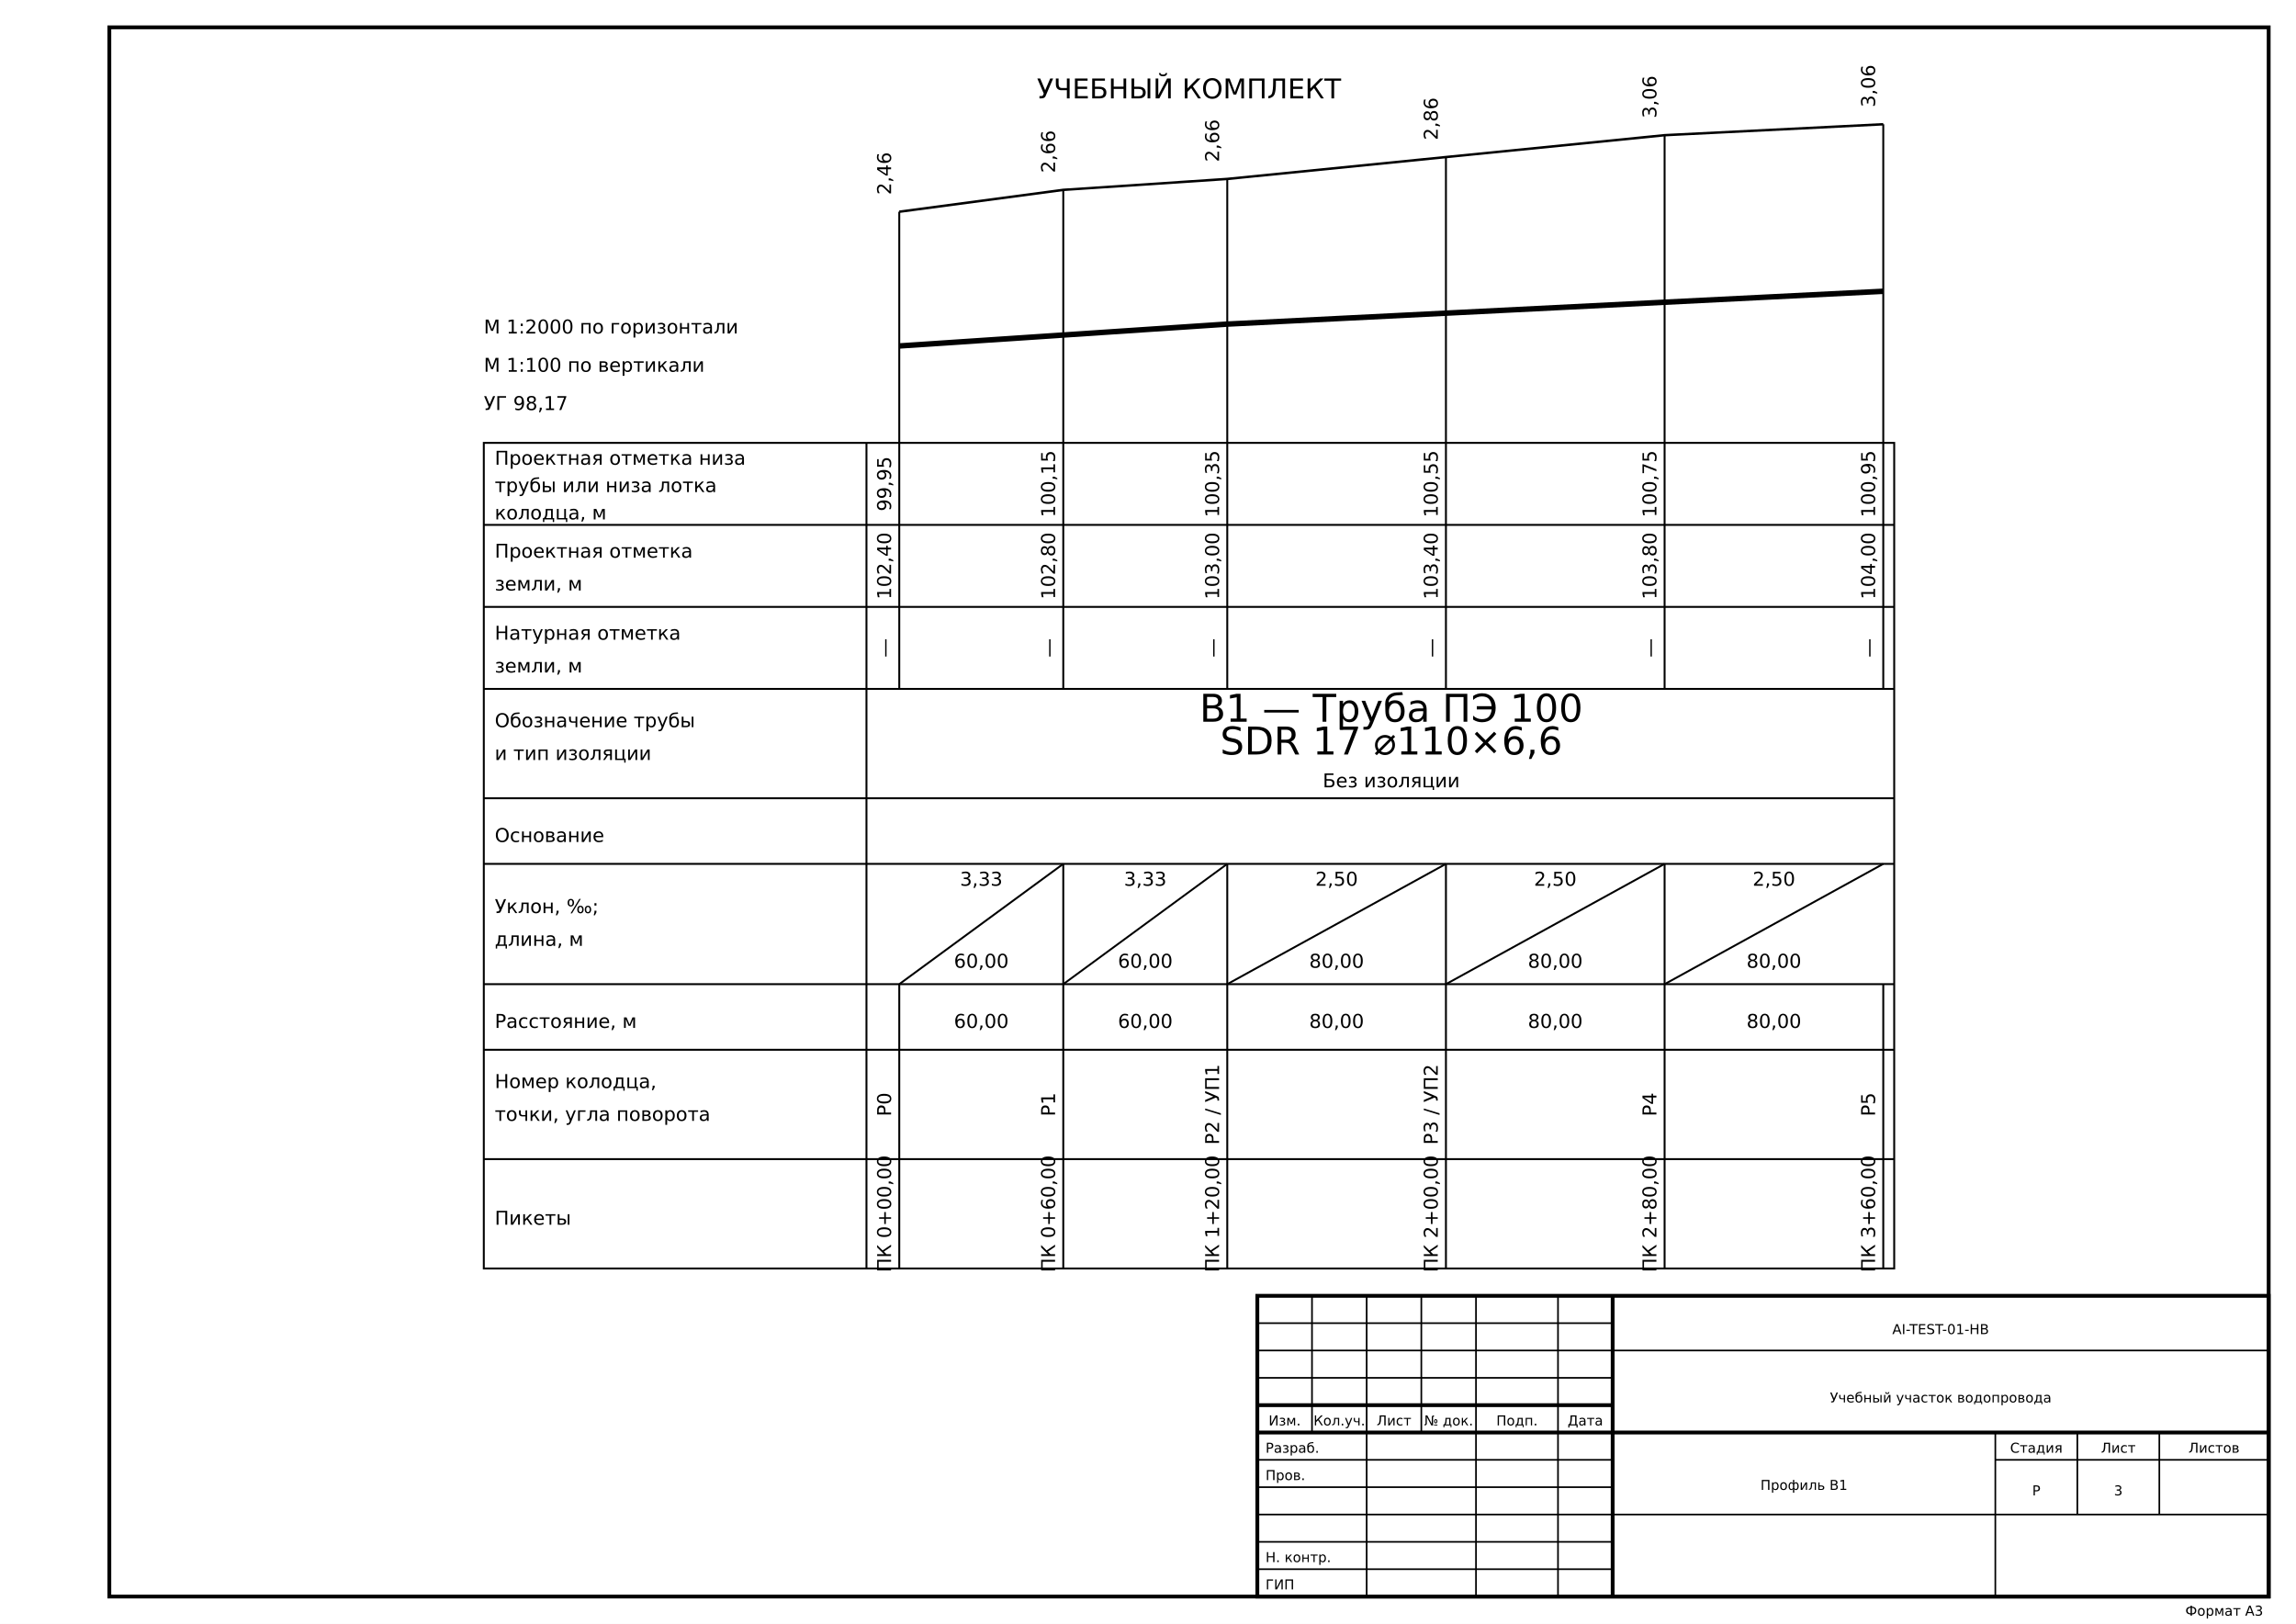
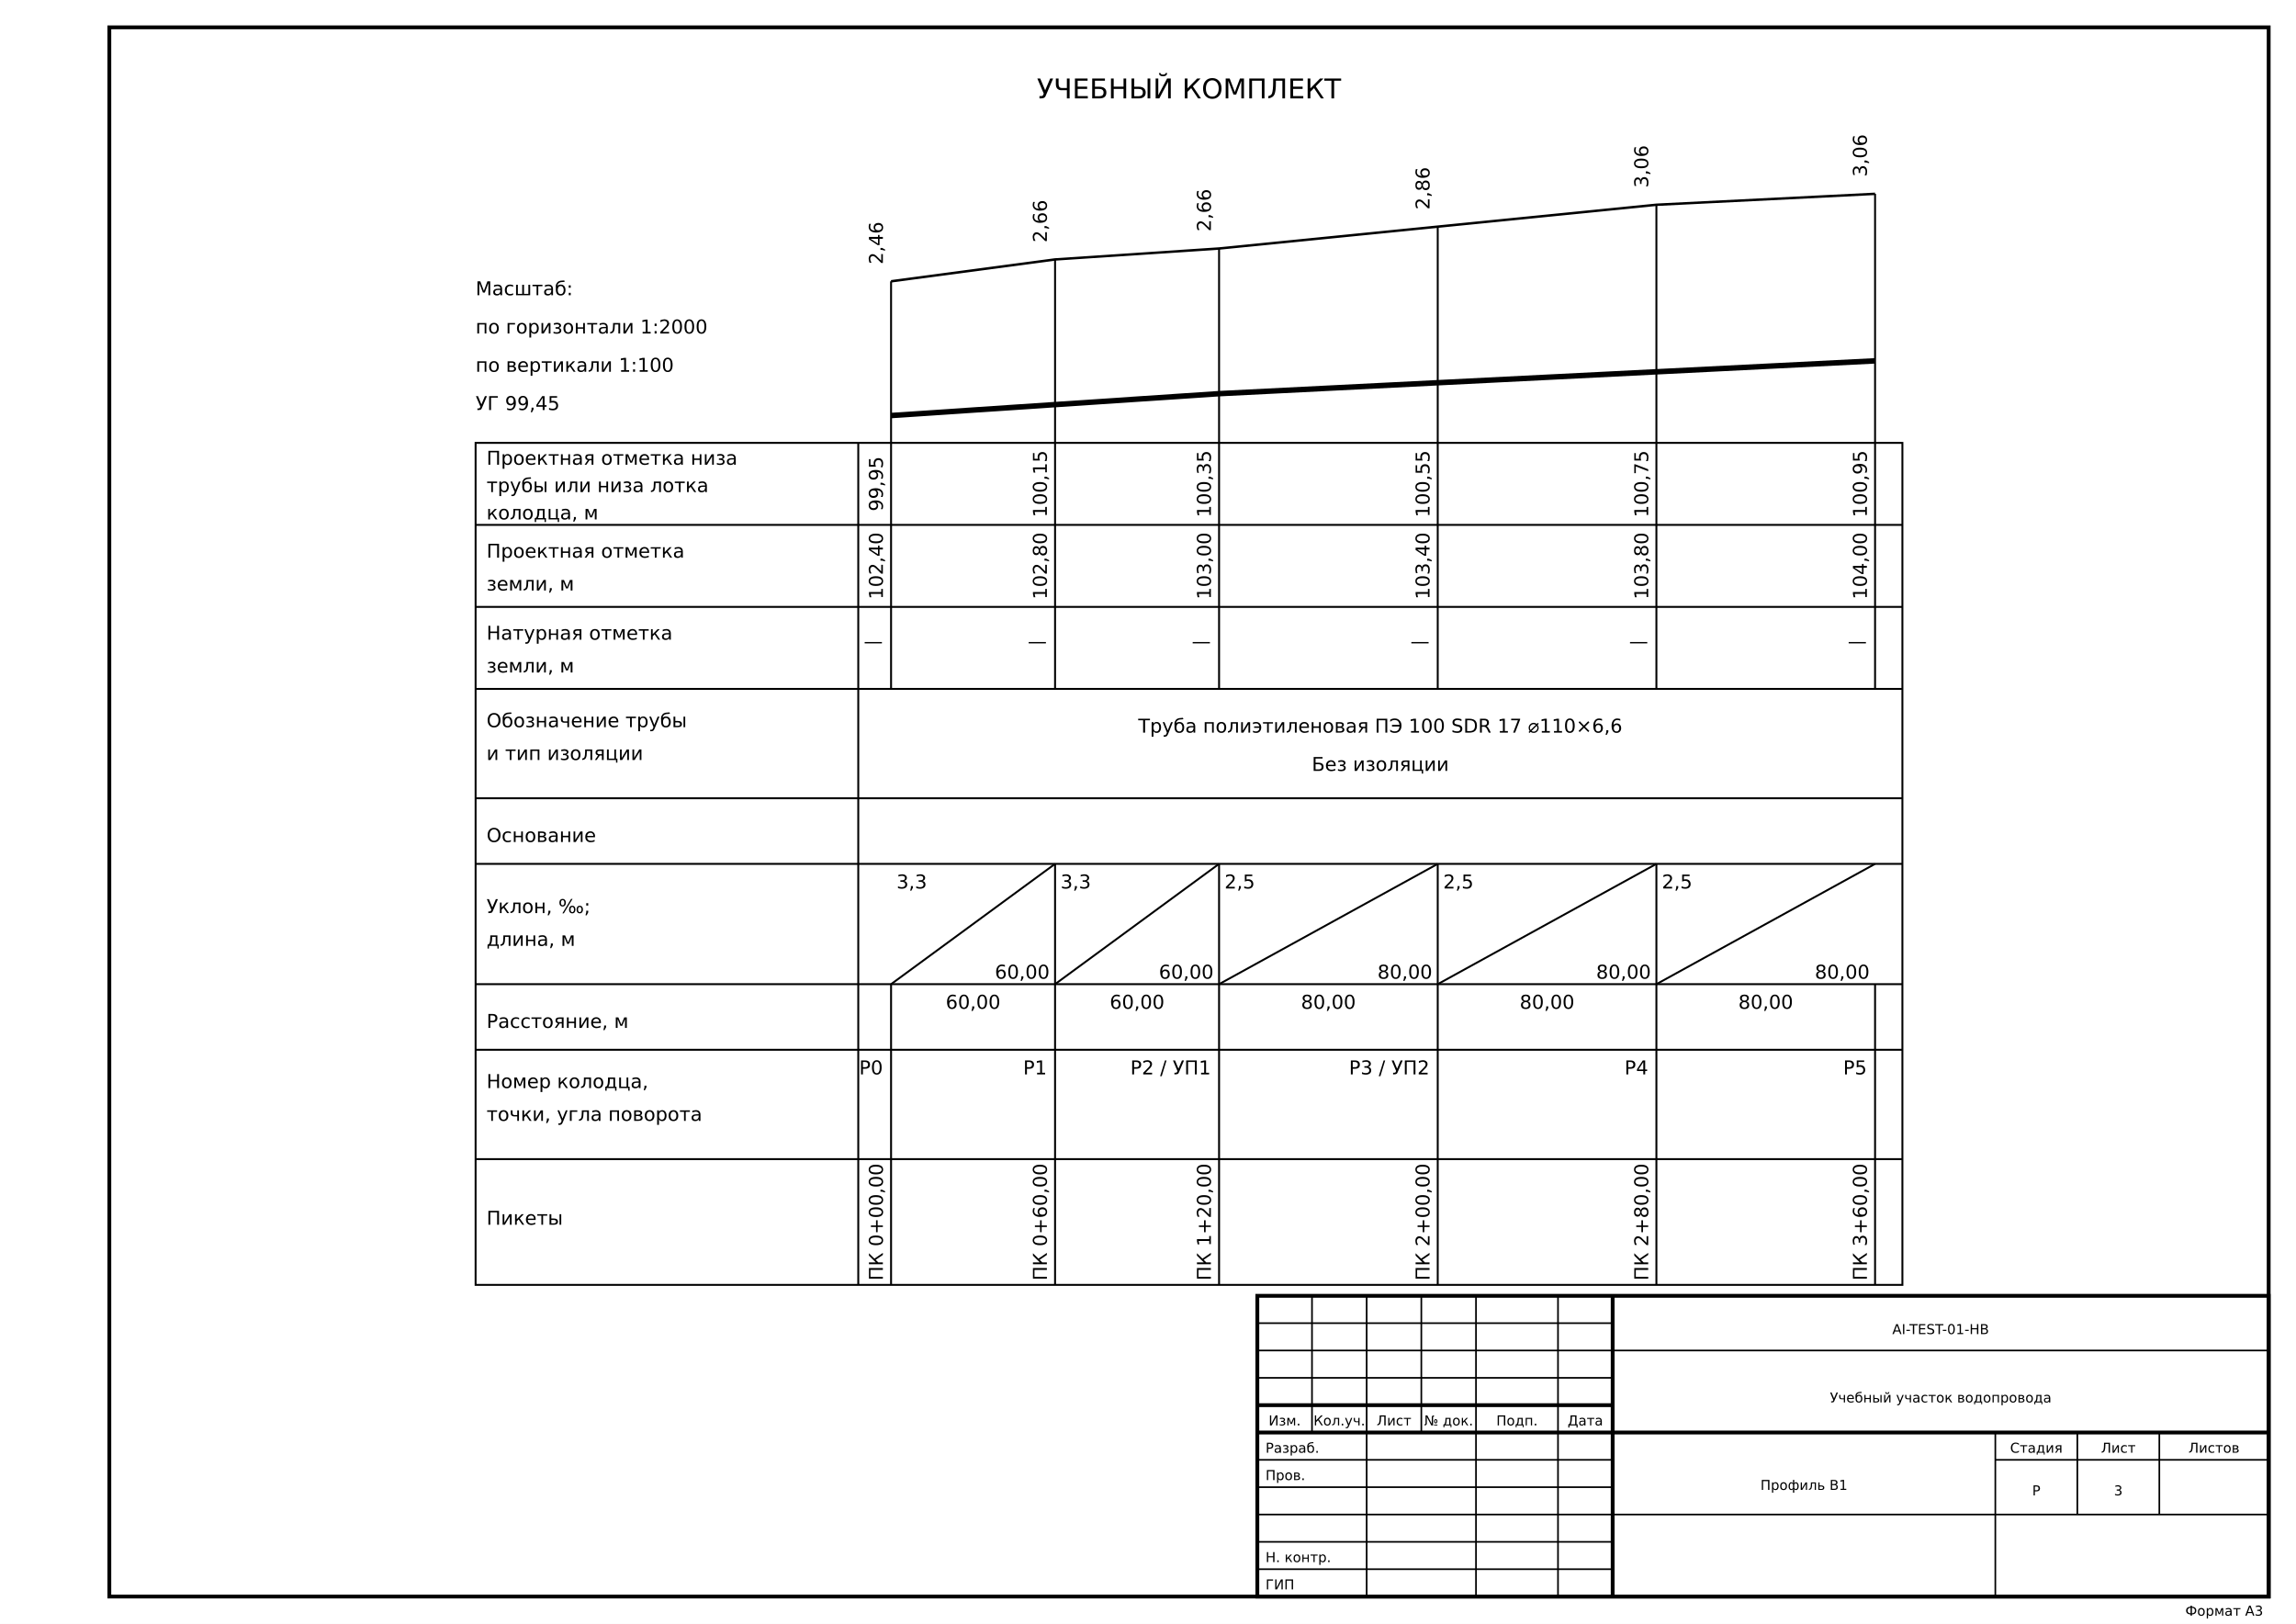
<svg xmlns="http://www.w3.org/2000/svg" width="420mm" height="297mm" viewBox="0 0 420 297">
  <rect width="420" height="297" fill="white" />
  <g fill="none" stroke="black" stroke-width="0.7">
    <rect id="frame" x="20" y="5" width="395" height="287" />
    <rect id="title-block" x="230" y="237" width="185" height="55" />
  </g>
  <g transform="translate(230 237)">
    <g fill="none" stroke="black" stroke-width="0.7">
      <path d="M 65,0 V 55" />
      <path d="M 0,25 H 185" />
      <path d="M 0,20 H 65" />
    </g>
    <g fill="none" stroke="black" stroke-width="0.3">
      <path d="M 0,5 H 65 M 0,10 H 65 M 0,15 H 65" />
      <path d="M 0,30 H 65 M 0,35 H 65 M 0,40 H 65 M 0,45 H 65 M 0,50 H 65" />
      <path d="M 10,0 V 25 M 20,0 V 25 M 30,0 V 25 M 40,0 V 25 M 55,0 V 25" />
      <path d="M 20,25 V 55 M 40,25 V 55 M 55,25 V 55" />
      <path d="M 65,10 H 185" />
      <path d="M 135,25 V 55 M 150,25 V 40 M 165,25 V 40" />
      <path d="M 135,30 H 185" />
      <path d="M 65,40 H 185" />
    </g>
    <g font-family="DejaVu Sans" fill="black">
      <g text-anchor="middle">
        <text x="125" y="7" font-size="2.5">AI-TEST-01-НВ</text>
        <text x="125" y="19.5" font-size="2.5">Учебный участок водопровода</text>
        <text x="100" y="35.5" font-size="2.5">
          <tspan x="100" y="35.5">Профиль В1</tspan>
        </text>
        <text x="142.5" y="28.7" font-size="2.5">Стадия</text>
        <text x="142.5" y="36.5" font-size="2.5">Р</text>
        <text x="157.5" y="28.7" font-size="2.5">Лист</text>
        <text x="157.5" y="36.5" font-size="2.5">3</text>
        <text x="175" y="28.7" font-size="2.5">Листов</text>
        <text x="175" y="36.5" font-size="2.5" />
      </g>
      <g text-anchor="middle" font-size="2.5">
        <text x="5" y="23.7">Изм.</text>
        <text x="15" y="23.7">Кол.уч.</text>
        <text x="25" y="23.7">Лист</text>
        <text x="35" y="23.7">№ док.</text>
        <text x="47.5" y="23.7">Подп.</text>
        <text x="60" y="23.7">Дата</text>
      </g>
      <g text-anchor="start" font-size="2.5">
        <text x="1.5" y="28.7">Разраб.</text>
        <text x="1.5" y="33.7">Пров.</text>
        <text x="1.5" y="48.7">Н. контр.</text>
        <text x="1.5" y="53.7">ГИП</text>
      </g>
    </g>
  </g>
  <text x="217.5" y="18" text-anchor="middle" font-family="DejaVu Sans" font-size="5">УЧЕБНЫЙ КОМПЛЕКТ</text>
  <text id="paper-format" x="414" y="295.5" text-anchor="end" font-family="DejaVu Sans" font-size="2.5">Формат A3</text>
-   <g id="profile-geometry" data-datum-m="98.1725" data-horizontal-scale="2000" data-vertical-scale="100" data-font-size="3.5" font-family="DejaVu Sans" fill="none" stroke="black">
-     <path id="ground-line" d="M 164.5,38.725 L 194.5,34.725 L 224.5,32.725 L 264.5,28.725 L 304.5,24.725 L 344.5,22.725" stroke-width="0.45" />
-     <path id="pipe-bottom-line" d="M 164.5,63.275 L 194.5,61.275 L 224.5,59.275 L 264.5,57.275 L 304.5,55.275 L 344.5,53.275" stroke-width="1.0" />
+   <g id="profile-geometry" data-datum-m="99.445" data-horizontal-scale="2000" data-vertical-scale="100" data-font-size="3.5" font-family="DejaVu Sans" fill="none" stroke="black">
+     <path id="ground-line" d="M 163.0,51.45 L 193.0,47.45 L 223.0,45.45 L 263.0,41.45 L 303.0,37.45 L 343.0,35.45" stroke-width="0.45" />
+     <path id="pipe-bottom-line" d="M 163.0,76.0 L 193.0,74 L 223.0,72 L 263.0,70 L 303.0,68 L 343.0,66.0" stroke-width="1.0" />
  </g>
  <g id="profile-projections" font-family="DejaVu Sans" font-size="3.5">
-     <path data-point-id="P0" d="M 164.5,38.725 V 81" stroke="black" stroke-width="0.35" />
-     <text data-kind="depth" data-point-id="P0" transform="translate(163.0 31.725) rotate(-90)" text-anchor="middle">2,46</text>
-     <path data-point-id="P1" d="M 194.5,34.725 V 81" stroke="black" stroke-width="0.35" />
-     <text data-kind="depth" data-point-id="P1" transform="translate(193.0 27.725) rotate(-90)" text-anchor="middle">2,66</text>
-     <path data-point-id="P2" d="M 224.5,32.725 V 81" stroke="black" stroke-width="0.35" />
-     <text data-kind="depth" data-point-id="P2" transform="translate(223.0 25.725) rotate(-90)" text-anchor="middle">2,66</text>
-     <path data-point-id="P3" d="M 264.5,28.725 V 81" stroke="black" stroke-width="0.35" />
-     <text data-kind="depth" data-point-id="P3" transform="translate(263.0 21.725) rotate(-90)" text-anchor="middle">2,86</text>
-     <path data-point-id="P4" d="M 304.5,24.725 V 81" stroke="black" stroke-width="0.35" />
-     <text data-kind="depth" data-point-id="P4" transform="translate(303.0 17.725) rotate(-90)" text-anchor="middle">3,06</text>
-     <path data-point-id="P5" d="M 344.5,22.725 V 81" stroke="black" stroke-width="0.35" />
-     <text data-kind="depth" data-point-id="P5" transform="translate(343.0 15.725) rotate(-90)" text-anchor="middle">3,06</text>
+     <path data-point-id="P0" d="M 163.0,51.45 V 81" stroke="black" stroke-width="0.35" />
+     <text data-kind="depth" data-placement="ok" data-point-id="P0" transform="translate(161.5 44.45) rotate(-90)" text-anchor="middle">2,46</text>
+     <path data-point-id="P1" d="M 193.0,47.45 V 81" stroke="black" stroke-width="0.35" />
+     <text data-kind="depth" data-placement="ok" data-point-id="P1" transform="translate(191.5 40.45) rotate(-90)" text-anchor="middle">2,66</text>
+     <path data-point-id="P2" d="M 223.0,45.45 V 81" stroke="black" stroke-width="0.35" />
+     <text data-kind="depth" data-placement="ok" data-point-id="P2" transform="translate(221.5 38.45) rotate(-90)" text-anchor="middle">2,66</text>
+     <path data-point-id="P3" d="M 263.0,41.45 V 81" stroke="black" stroke-width="0.35" />
+     <text data-kind="depth" data-placement="ok" data-point-id="P3" transform="translate(261.5 34.45) rotate(-90)" text-anchor="middle">2,86</text>
+     <path data-point-id="P4" d="M 303.0,37.45 V 81" stroke="black" stroke-width="0.35" />
+     <text data-kind="depth" data-placement="ok" data-point-id="P4" transform="translate(301.5 30.45) rotate(-90)" text-anchor="middle">3,06</text>
+     <path data-point-id="P5" d="M 343.0,35.45 V 81" stroke="black" stroke-width="0.35" />
+     <text data-kind="depth" data-placement="ok" data-point-id="P5" transform="translate(341.5 28.45) rotate(-90)" text-anchor="middle">3,06</text>
  </g>
-   <g id="profile-grid" transform="translate(88.5 81)" font-family="DejaVu Sans" font-size="3.5" fill="black">
-     <path id="grid-outline" d="M 0,0 H 258.0 V 151 H 0 Z M 70,0 V 151" fill="none" stroke="black" stroke-width="0.35" />
-     <path d="M 0,15 H 258.0 M 0,30 H 258.0 M 0,45 H 258.0 M 0,65 H 258.0            M 0,77 H 258.0 M 0,99 H 258.0 M 0,111 H 258.0 M 0,131 H 258.0" fill="none" stroke="black" stroke-width="0.35" />
+   <g id="profile-grid" transform="translate(87.0 81)" font-family="DejaVu Sans" font-size="3.5" fill="black">
+     <path id="grid-outline" d="M 0,0 H 261.0 V 154 H 0 Z M 70,0 V 154" fill="none" stroke="black" stroke-width="0.35" />
+     <path d="M 0,15 H 261.0 M 0,30 H 261.0 M 0,45 H 261.0 M 0,65 H 261.0            M 0,77 H 261.0 M 0,99 H 261.0 M 0,111 H 261.0 M 0,131 H 261.0" fill="none" stroke="black" stroke-width="0.35" />
    <g id="grid-headings">
-       <text x="2" y="4">
+       <text data-cell="0 0 70 15" x="2" y="4">
        <tspan x="2">Проектная отметка низа</tspan>
        <tspan x="2" dy="5">трубы или низа лотка</tspan>
        <tspan x="2" dy="5">колодца, м</tspan>
      </text>
-       <text x="2" y="21">
+       <text data-cell="0 15 70 30" x="2" y="21">
        <tspan x="2">Проектная отметка</tspan>
        <tspan x="2" dy="6">земли, м</tspan>
      </text>
-       <text x="2" y="36">
+       <text data-cell="0 30 70 45" x="2" y="36">
        <tspan x="2">Натурная отметка</tspan>
        <tspan x="2" dy="6">земли, м</tspan>
      </text>
-       <text x="2" y="52">
+       <text data-cell="0 45 70 65" x="2" y="52">
        <tspan x="2">Обозначение трубы</tspan>
        <tspan x="2" dy="6">и тип изоляции</tspan>
      </text>
-       <text x="2" y="73">Основание</text>
-       <text x="2" y="86">
+       <text data-cell="0 65 70 77" x="2" y="73">Основание</text>
+       <text data-cell="0 77 70 99" x="2" y="86">
        <tspan x="2">Уклон, ‰;</tspan>
        <tspan x="2" dy="6">длина, м</tspan>
      </text>
-       <text x="2" y="107">Расстояние, м</text>
-       <text x="2" y="118">
+       <text data-cell="0 99 70 111" x="2" y="107">Расстояние, м</text>
+       <text data-cell="0 111 70 131" x="2" y="118">
        <tspan x="2">Номер колодца,</tspan>
        <tspan x="2" dy="6">точки, угла поворота</tspan>
      </text>
-       <text x="2" y="143">Пикеты</text>
+       <text data-cell="0 131 70 154" x="2" y="143">Пикеты</text>
    </g>
-     <text data-kind="bottom-level" data-point-id="P0" transform="translate(74.5 7.5) rotate(-90)" text-anchor="middle">99,95</text>
-     <text data-kind="ground-level" data-point-id="P0" transform="translate(74.5 22.5) rotate(-90)" text-anchor="middle">102,40</text>
-     <text data-kind="natural-ground" data-point-id="P0" transform="translate(74.5 37.5) rotate(-90)" text-anchor="middle">—</text>
-     <text data-kind="point-name" data-point-id="P0" transform="translate(74.5 121) rotate(-90)" text-anchor="middle">P0</text>
-     <text data-kind="station" data-point-id="P0" transform="translate(74.5 141) rotate(-90)" text-anchor="middle">ПК 0+00,00</text>
-     <path d="M 76.0,0 V 45 M 76.0,99 V 151" fill="none" stroke="black" stroke-width="0.35" />
-     <text data-kind="bottom-level" data-point-id="P1" transform="translate(104.5 7.5) rotate(-90)" text-anchor="middle">100,15</text>
-     <text data-kind="ground-level" data-point-id="P1" transform="translate(104.5 22.5) rotate(-90)" text-anchor="middle">102,80</text>
-     <text data-kind="natural-ground" data-point-id="P1" transform="translate(104.5 37.5) rotate(-90)" text-anchor="middle">—</text>
-     <text data-kind="point-name" data-point-id="P1" transform="translate(104.5 121) rotate(-90)" text-anchor="middle">P1</text>
-     <text data-kind="station" data-point-id="P1" transform="translate(104.5 141) rotate(-90)" text-anchor="middle">ПК 0+60,00</text>
-     <path d="M 106.0,0 V 45 M 106.0,99 V 151" fill="none" stroke="black" stroke-width="0.35" />
-     <text data-kind="bottom-level" data-point-id="P2" transform="translate(134.5 7.5) rotate(-90)" text-anchor="middle">100,35</text>
-     <text data-kind="ground-level" data-point-id="P2" transform="translate(134.5 22.5) rotate(-90)" text-anchor="middle">103,00</text>
-     <text data-kind="natural-ground" data-point-id="P2" transform="translate(134.5 37.5) rotate(-90)" text-anchor="middle">—</text>
-     <text data-kind="point-name" data-point-id="P2" transform="translate(134.5 121) rotate(-90)" text-anchor="middle">P2 / УП1</text>
-     <text data-kind="station" data-point-id="P2" transform="translate(134.5 141) rotate(-90)" text-anchor="middle">ПК 1+20,00</text>
-     <path d="M 136.0,0 V 45 M 136.0,99 V 151" fill="none" stroke="black" stroke-width="0.35" />
-     <text data-kind="bottom-level" data-point-id="P3" transform="translate(174.5 7.5) rotate(-90)" text-anchor="middle">100,55</text>
-     <text data-kind="ground-level" data-point-id="P3" transform="translate(174.5 22.5) rotate(-90)" text-anchor="middle">103,40</text>
-     <text data-kind="natural-ground" data-point-id="P3" transform="translate(174.5 37.5) rotate(-90)" text-anchor="middle">—</text>
-     <text data-kind="point-name" data-point-id="P3" transform="translate(174.5 121) rotate(-90)" text-anchor="middle">P3 / УП2</text>
-     <text data-kind="station" data-point-id="P3" transform="translate(174.5 141) rotate(-90)" text-anchor="middle">ПК 2+00,00</text>
-     <path d="M 176.0,0 V 45 M 176.0,99 V 151" fill="none" stroke="black" stroke-width="0.35" />
-     <text data-kind="bottom-level" data-point-id="P4" transform="translate(214.5 7.5) rotate(-90)" text-anchor="middle">100,75</text>
-     <text data-kind="ground-level" data-point-id="P4" transform="translate(214.5 22.5) rotate(-90)" text-anchor="middle">103,80</text>
-     <text data-kind="natural-ground" data-point-id="P4" transform="translate(214.5 37.5) rotate(-90)" text-anchor="middle">—</text>
-     <text data-kind="point-name" data-point-id="P4" transform="translate(214.5 121) rotate(-90)" text-anchor="middle">P4</text>
-     <text data-kind="station" data-point-id="P4" transform="translate(214.5 141) rotate(-90)" text-anchor="middle">ПК 2+80,00</text>
-     <path d="M 216.0,0 V 45 M 216.0,99 V 151" fill="none" stroke="black" stroke-width="0.35" />
-     <text data-kind="bottom-level" data-point-id="P5" transform="translate(254.5 7.5) rotate(-90)" text-anchor="middle">100,95</text>
-     <text data-kind="ground-level" data-point-id="P5" transform="translate(254.5 22.5) rotate(-90)" text-anchor="middle">104,00</text>
-     <text data-kind="natural-ground" data-point-id="P5" transform="translate(254.5 37.5) rotate(-90)" text-anchor="middle">—</text>
-     <text data-kind="point-name" data-point-id="P5" transform="translate(254.5 121) rotate(-90)" text-anchor="middle">P5</text>
-     <text data-kind="station" data-point-id="P5" transform="translate(254.5 141) rotate(-90)" text-anchor="middle">ПК 3+60,00</text>
-     <path d="M 256.0,0 V 45 M 256.0,99 V 151" fill="none" stroke="black" stroke-width="0.35" />
+     <text data-kind="bottom-level" data-point-id="P0" data-cell="70 0 91.0 15" x="0" y="0" text-anchor="middle" transform="translate(74.5 7.5) rotate(-90)">99,95</text>
+     <text data-kind="ground-level" data-point-id="P0" data-cell="70 15 91.0 30" x="0" y="0" text-anchor="middle" transform="translate(74.5 22.5) rotate(-90)">102,40</text>
+     <text data-kind="natural-ground" data-point-id="P0" data-cell="70 30 91.0 45" x="74.5" y="37.5" text-anchor="end">—</text>
+     <text data-kind="station" data-point-id="P0" data-cell="70 131 91.0 154" x="0" y="0" text-anchor="middle" transform="translate(74.5 142.5) rotate(-90)">ПК 0+00,00</text>
+     <text data-kind="point-name" data-point-id="P0" data-cell="70 111 261.0 131" x="74.5" y="115.5" text-anchor="end">P0</text>
+     <path d="M 76.0,0 V 45 M 76.0,99 V 154" fill="none" stroke="black" stroke-width="0.35" />
+     <text data-kind="bottom-level" data-point-id="P1" data-cell="91.0 0 121.0 15" x="0" y="0" text-anchor="middle" transform="translate(104.5 7.5) rotate(-90)">100,15</text>
+     <text data-kind="ground-level" data-point-id="P1" data-cell="91.0 15 121.0 30" x="0" y="0" text-anchor="middle" transform="translate(104.5 22.5) rotate(-90)">102,80</text>
+     <text data-kind="natural-ground" data-point-id="P1" data-cell="91.0 30 121.0 45" x="104.5" y="37.5" text-anchor="end">—</text>
+     <text data-kind="station" data-point-id="P1" data-cell="91.0 131 121.0 154" x="0" y="0" text-anchor="middle" transform="translate(104.5 142.5) rotate(-90)">ПК 0+60,00</text>
+     <text data-kind="point-name" data-point-id="P1" data-cell="70 111 261.0 131" x="104.5" y="115.5" text-anchor="end">P1</text>
+     <path d="M 106.0,0 V 45 M 106.0,99 V 154" fill="none" stroke="black" stroke-width="0.35" />
+     <text data-kind="bottom-level" data-point-id="P2" data-cell="121.0 0 156.0 15" x="0" y="0" text-anchor="middle" transform="translate(134.5 7.5) rotate(-90)">100,35</text>
+     <text data-kind="ground-level" data-point-id="P2" data-cell="121.0 15 156.0 30" x="0" y="0" text-anchor="middle" transform="translate(134.5 22.5) rotate(-90)">103,00</text>
+     <text data-kind="natural-ground" data-point-id="P2" data-cell="121.0 30 156.0 45" x="134.5" y="37.5" text-anchor="end">—</text>
+     <text data-kind="station" data-point-id="P2" data-cell="121.0 131 156.0 154" x="0" y="0" text-anchor="middle" transform="translate(134.5 142.5) rotate(-90)">ПК 1+20,00</text>
+     <text data-kind="point-name" data-point-id="P2" data-cell="70 111 261.0 131" x="134.5" y="115.5" text-anchor="end">P2 / УП1</text>
+     <path d="M 136.0,0 V 45 M 136.0,99 V 154" fill="none" stroke="black" stroke-width="0.35" />
+     <text data-kind="bottom-level" data-point-id="P3" data-cell="156.0 0 196.0 15" x="0" y="0" text-anchor="middle" transform="translate(174.5 7.5) rotate(-90)">100,55</text>
+     <text data-kind="ground-level" data-point-id="P3" data-cell="156.0 15 196.0 30" x="0" y="0" text-anchor="middle" transform="translate(174.5 22.5) rotate(-90)">103,40</text>
+     <text data-kind="natural-ground" data-point-id="P3" data-cell="156.0 30 196.0 45" x="174.5" y="37.5" text-anchor="end">—</text>
+     <text data-kind="station" data-point-id="P3" data-cell="156.0 131 196.0 154" x="0" y="0" text-anchor="middle" transform="translate(174.5 142.5) rotate(-90)">ПК 2+00,00</text>
+     <text data-kind="point-name" data-point-id="P3" data-cell="70 111 261.0 131" x="174.5" y="115.5" text-anchor="end">P3 / УП2</text>
+     <path d="M 176.0,0 V 45 M 176.0,99 V 154" fill="none" stroke="black" stroke-width="0.35" />
+     <text data-kind="bottom-level" data-point-id="P4" data-cell="196.0 0 236.0 15" x="0" y="0" text-anchor="middle" transform="translate(214.5 7.5) rotate(-90)">100,75</text>
+     <text data-kind="ground-level" data-point-id="P4" data-cell="196.0 15 236.0 30" x="0" y="0" text-anchor="middle" transform="translate(214.5 22.5) rotate(-90)">103,80</text>
+     <text data-kind="natural-ground" data-point-id="P4" data-cell="196.0 30 236.0 45" x="214.5" y="37.5" text-anchor="end">—</text>
+     <text data-kind="station" data-point-id="P4" data-cell="196.0 131 236.0 154" x="0" y="0" text-anchor="middle" transform="translate(214.5 142.5) rotate(-90)">ПК 2+80,00</text>
+     <text data-kind="point-name" data-point-id="P4" data-cell="70 111 261.0 131" x="214.5" y="115.5" text-anchor="end">P4</text>
+     <path d="M 216.0,0 V 45 M 216.0,99 V 154" fill="none" stroke="black" stroke-width="0.35" />
+     <text data-kind="bottom-level" data-point-id="P5" data-cell="236.0 0 261.0 15" x="0" y="0" text-anchor="middle" transform="translate(254.5 7.5) rotate(-90)">100,95</text>
+     <text data-kind="ground-level" data-point-id="P5" data-cell="236.0 15 261.0 30" x="0" y="0" text-anchor="middle" transform="translate(254.5 22.5) rotate(-90)">104,00</text>
+     <text data-kind="natural-ground" data-point-id="P5" data-cell="236.0 30 261.0 45" x="254.5" y="37.5" text-anchor="end">—</text>
+     <text data-kind="station" data-point-id="P5" data-cell="236.0 131 261.0 154" x="0" y="0" text-anchor="middle" transform="translate(254.5 142.5) rotate(-90)">ПК 3+60,00</text>
+     <text data-kind="point-name" data-point-id="P5" data-cell="70 111 261.0 131" x="254.5" y="115.5" text-anchor="end">P5</text>
+     <path d="M 256.0,0 V 45 M 256.0,99 V 154" fill="none" stroke="black" stroke-width="0.35" />
    <path data-kind="slope-line" d="M 76.0,99 L 106.0,77" fill="none" stroke="black" stroke-width="0.35" />
-     <text data-kind="slope" data-start-id="P0" data-end-id="P1" x="91.0" y="81" text-anchor="middle">3,33</text>
-     <text data-kind="slope-length" data-start-id="P0" data-end-id="P1" x="91.0" y="96" text-anchor="middle">60,00</text>
-     <text data-kind="distance" data-start-id="P0" data-end-id="P1" x="91.0" y="107" text-anchor="middle">60,00</text>
+     <text data-kind="slope" data-start-id="P0" data-end-id="P1" data-cell="76.0 77 106.0 99" x="77.0" y="81.5" text-anchor="start">3,3</text>
+     <text data-kind="slope-length" data-start-id="P0" data-end-id="P1" data-cell="76.0 77 106.0 99" x="105.0" y="98.0" text-anchor="end">60,00</text>
+     <text data-kind="distance" data-start-id="P0" data-end-id="P1" data-cell="76.0 99 106.0 111" x="91.0" y="103.5" text-anchor="middle">60,00</text>
    <line data-kind="slope-divider" x1="106.0" x2="106.0" y1="77" y2="99" stroke="black" stroke-width="0.35" />
    <path data-kind="slope-line" d="M 106.0,99 L 136.0,77" fill="none" stroke="black" stroke-width="0.35" />
-     <text data-kind="slope" data-start-id="P1" data-end-id="P2" x="121.0" y="81" text-anchor="middle">3,33</text>
-     <text data-kind="slope-length" data-start-id="P1" data-end-id="P2" x="121.0" y="96" text-anchor="middle">60,00</text>
-     <text data-kind="distance" data-start-id="P1" data-end-id="P2" x="121.0" y="107" text-anchor="middle">60,00</text>
+     <text data-kind="slope" data-start-id="P1" data-end-id="P2" data-cell="106.0 77 136.0 99" x="107.0" y="81.5" text-anchor="start">3,3</text>
+     <text data-kind="slope-length" data-start-id="P1" data-end-id="P2" data-cell="106.0 77 136.0 99" x="135.0" y="98.0" text-anchor="end">60,00</text>
+     <text data-kind="distance" data-start-id="P1" data-end-id="P2" data-cell="106.0 99 136.0 111" x="121.0" y="103.5" text-anchor="middle">60,00</text>
    <line data-kind="slope-divider" x1="136.0" x2="136.0" y1="77" y2="99" stroke="black" stroke-width="0.35" />
    <path data-kind="slope-line" d="M 136.0,99 L 176.0,77" fill="none" stroke="black" stroke-width="0.35" />
-     <text data-kind="slope" data-start-id="P2" data-end-id="P3" x="156.0" y="81" text-anchor="middle">2,50</text>
-     <text data-kind="slope-length" data-start-id="P2" data-end-id="P3" x="156.0" y="96" text-anchor="middle">80,00</text>
-     <text data-kind="distance" data-start-id="P2" data-end-id="P3" x="156.0" y="107" text-anchor="middle">80,00</text>
+     <text data-kind="slope" data-start-id="P2" data-end-id="P3" data-cell="136.0 77 176.0 99" x="137.0" y="81.5" text-anchor="start">2,5</text>
+     <text data-kind="slope-length" data-start-id="P2" data-end-id="P3" data-cell="136.0 77 176.0 99" x="175.0" y="98.0" text-anchor="end">80,00</text>
+     <text data-kind="distance" data-start-id="P2" data-end-id="P3" data-cell="136.0 99 176.0 111" x="156.0" y="103.5" text-anchor="middle">80,00</text>
    <line data-kind="slope-divider" x1="176.0" x2="176.0" y1="77" y2="99" stroke="black" stroke-width="0.35" />
    <path data-kind="slope-line" d="M 176.0,99 L 216.0,77" fill="none" stroke="black" stroke-width="0.35" />
-     <text data-kind="slope" data-start-id="P3" data-end-id="P4" x="196.0" y="81" text-anchor="middle">2,50</text>
-     <text data-kind="slope-length" data-start-id="P3" data-end-id="P4" x="196.0" y="96" text-anchor="middle">80,00</text>
-     <text data-kind="distance" data-start-id="P3" data-end-id="P4" x="196.0" y="107" text-anchor="middle">80,00</text>
+     <text data-kind="slope" data-start-id="P3" data-end-id="P4" data-cell="176.0 77 216.0 99" x="177.0" y="81.5" text-anchor="start">2,5</text>
+     <text data-kind="slope-length" data-start-id="P3" data-end-id="P4" data-cell="176.0 77 216.0 99" x="215.0" y="98.0" text-anchor="end">80,00</text>
+     <text data-kind="distance" data-start-id="P3" data-end-id="P4" data-cell="176.0 99 216.0 111" x="196.0" y="103.5" text-anchor="middle">80,00</text>
    <line data-kind="slope-divider" x1="216.0" x2="216.0" y1="77" y2="99" stroke="black" stroke-width="0.35" />
    <path data-kind="slope-line" d="M 216.0,99 L 256.0,77" fill="none" stroke="black" stroke-width="0.35" />
-     <text data-kind="slope" data-start-id="P4" data-end-id="P5" x="236.0" y="81" text-anchor="middle">2,50</text>
-     <text data-kind="slope-length" data-start-id="P4" data-end-id="P5" x="236.0" y="96" text-anchor="middle">80,00</text>
-     <text data-kind="distance" data-start-id="P4" data-end-id="P5" x="236.0" y="107" text-anchor="middle">80,00</text>
-     <g font-family="DejaVu Sans" text-anchor="middle">
-       <text data-kind="pipe-description" x="166.0" y="51" font-size="7">В1 — Труба ПЭ 100</text>
-       <text x="166.0" y="57" font-size="7">SDR 17 ⌀110×6,6</text>
-       <text x="166.0" y="63">Без изоляции</text>
+     <text data-kind="slope" data-start-id="P4" data-end-id="P5" data-cell="216.0 77 256.0 99" x="217.0" y="81.5" text-anchor="start">2,5</text>
+     <text data-kind="slope-length" data-start-id="P4" data-end-id="P5" data-cell="216.0 77 256.0 99" x="255.0" y="98.0" text-anchor="end">80,00</text>
+     <text data-kind="distance" data-start-id="P4" data-end-id="P5" data-cell="216.0 99 256.0 111" x="236.0" y="103.5" text-anchor="middle">80,00</text>
+     <g font-family="DejaVu Sans" text-anchor="middle" font-size="3.5">
+       <text data-kind="pipe-description" data-cell="70 45 261.0 65" x="165.5" y="53">Труба полиэтиленовая ПЭ 100 SDR 17 ⌀110×6,6</text>
+       <text data-kind="insulation" data-cell="70 45 261.0 65" x="165.5" y="60">Без изоляции</text>
    </g>
-     <text data-kind="horizontal-scale" x="0" y="-20">М 1:2000 по горизонтали</text>
-     <text data-kind="vertical-scale" x="0" y="-13">М 1:100 по вертикали</text>
-     <text x="0" y="-6">УГ 98,17</text>
+     <text data-kind="scale-title" x="0" y="-27">Масштаб:</text>
+     <text data-kind="horizontal-scale" x="0" y="-20">по горизонтали 1:2000</text>
+     <text data-kind="vertical-scale" x="0" y="-13">по вертикали 1:100</text>
+     <text data-kind="datum" x="0" y="-6">УГ 99,45</text>
  </g>
</svg>
